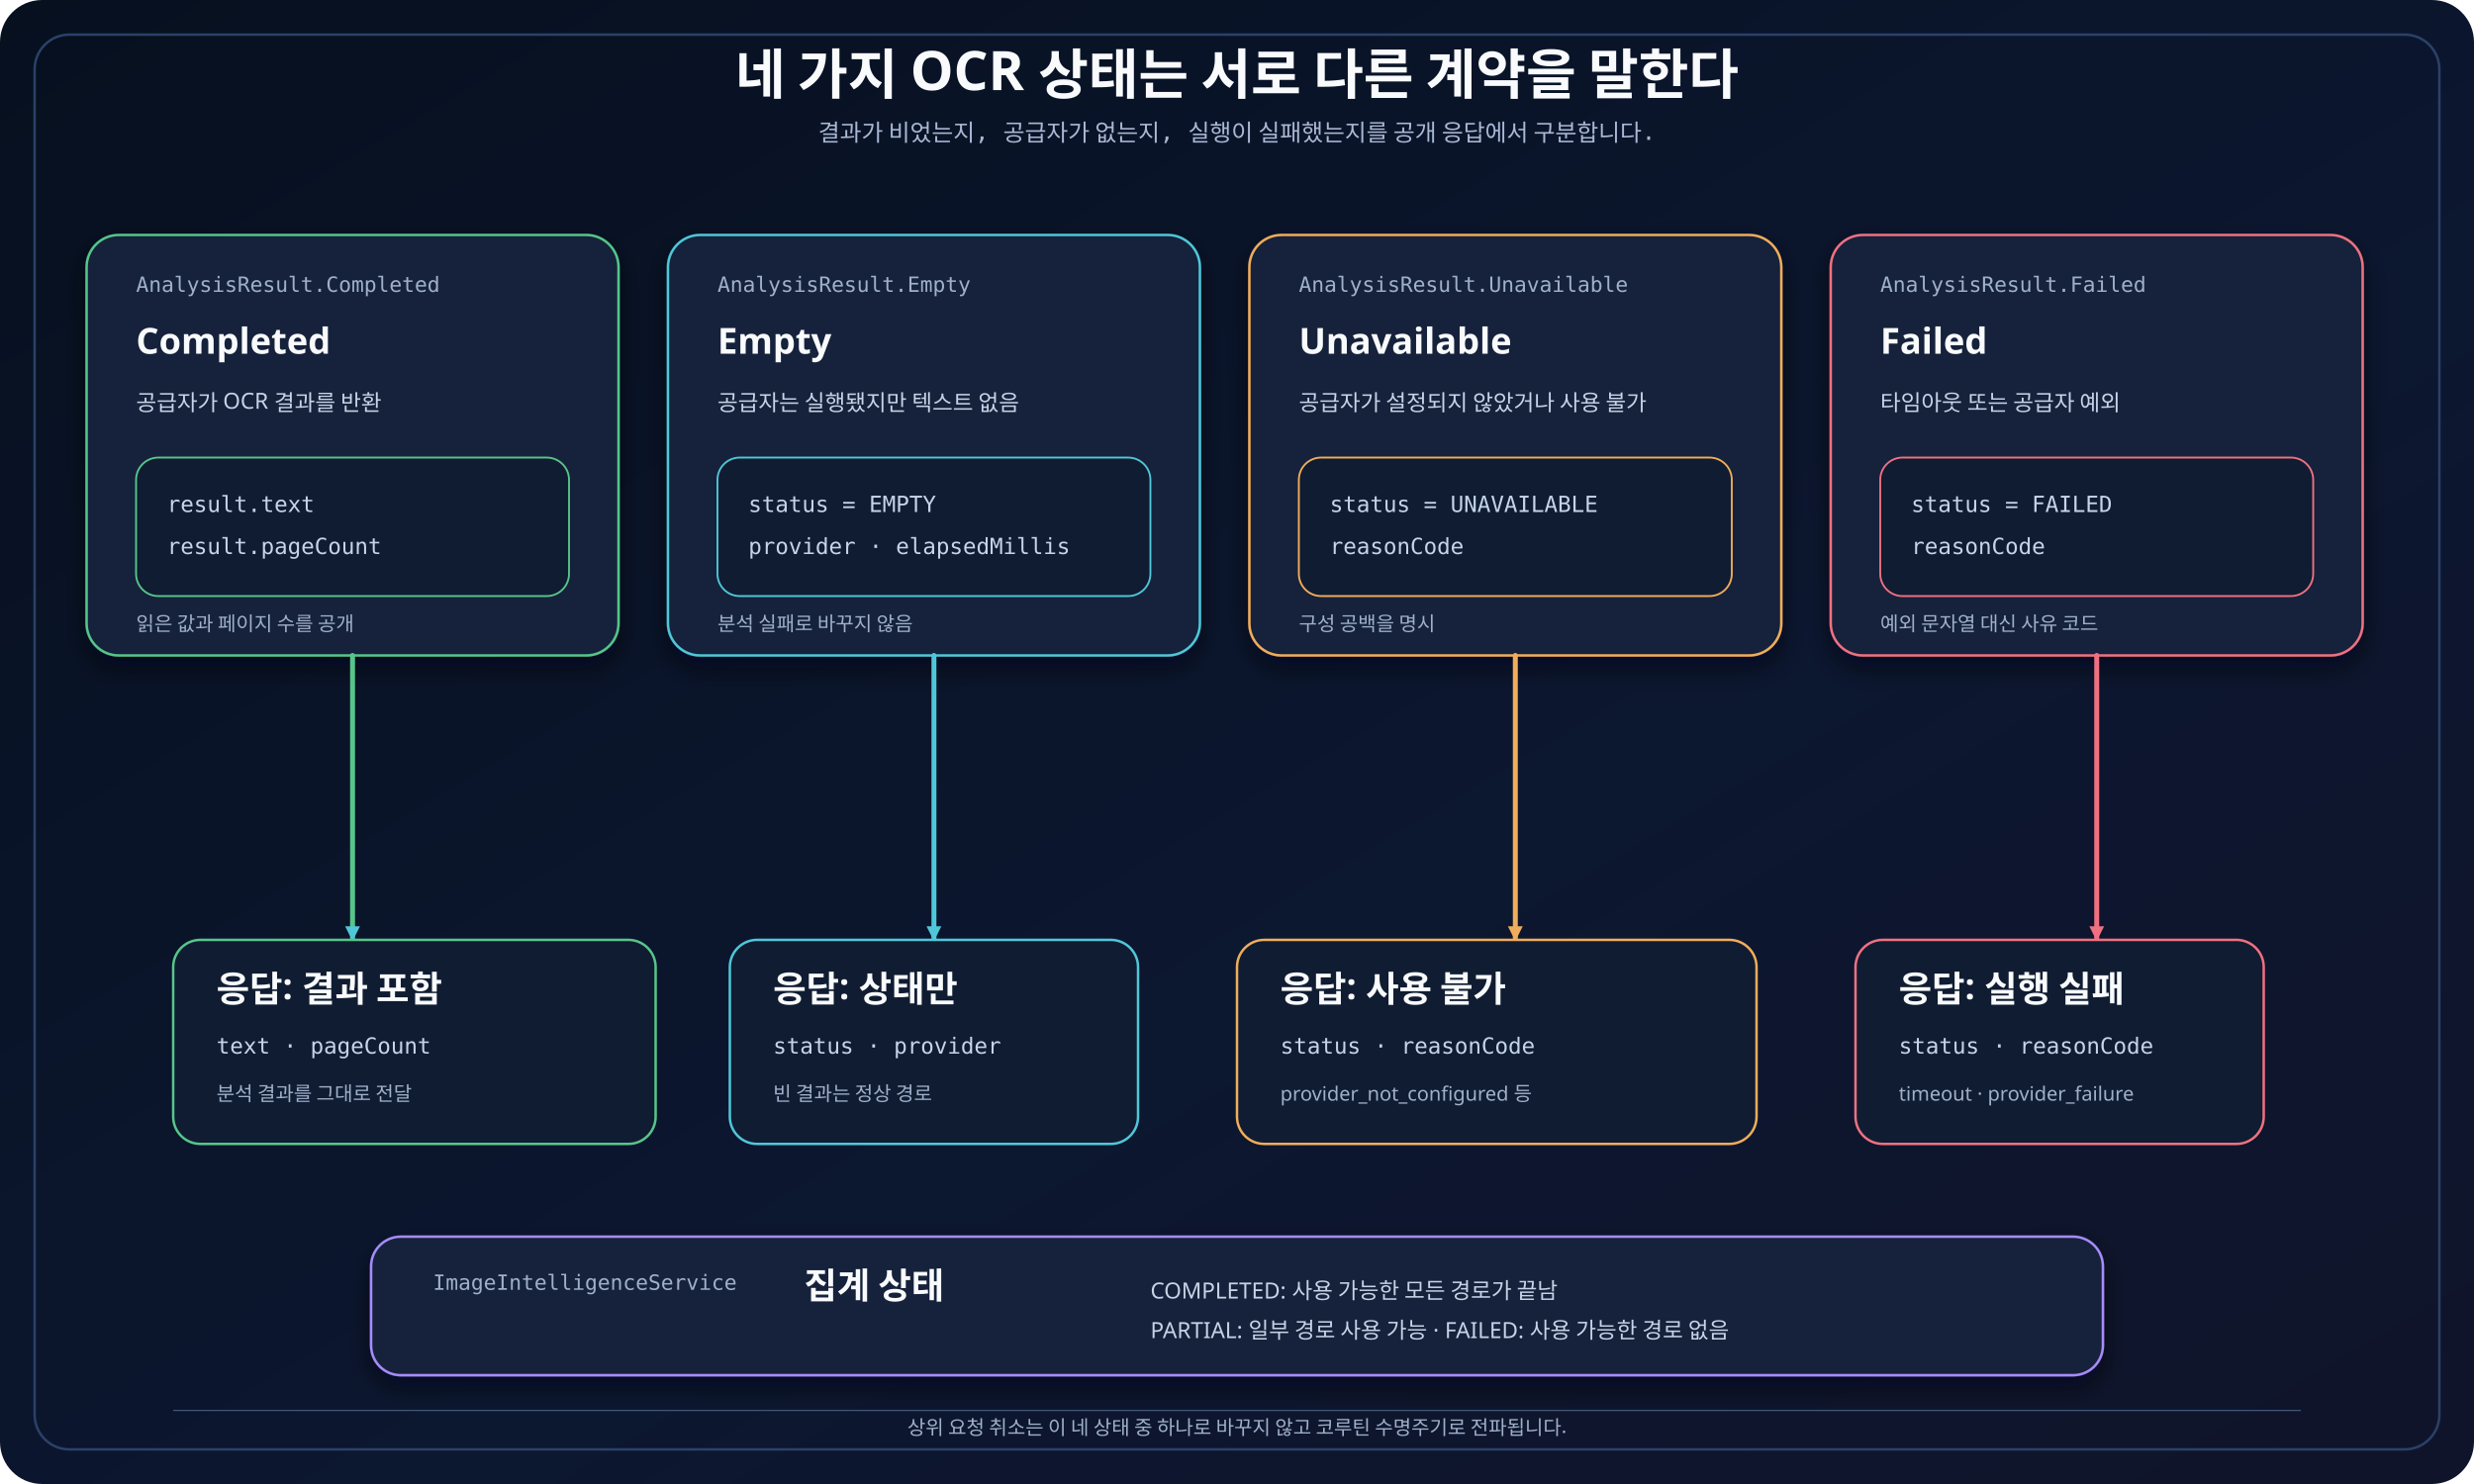
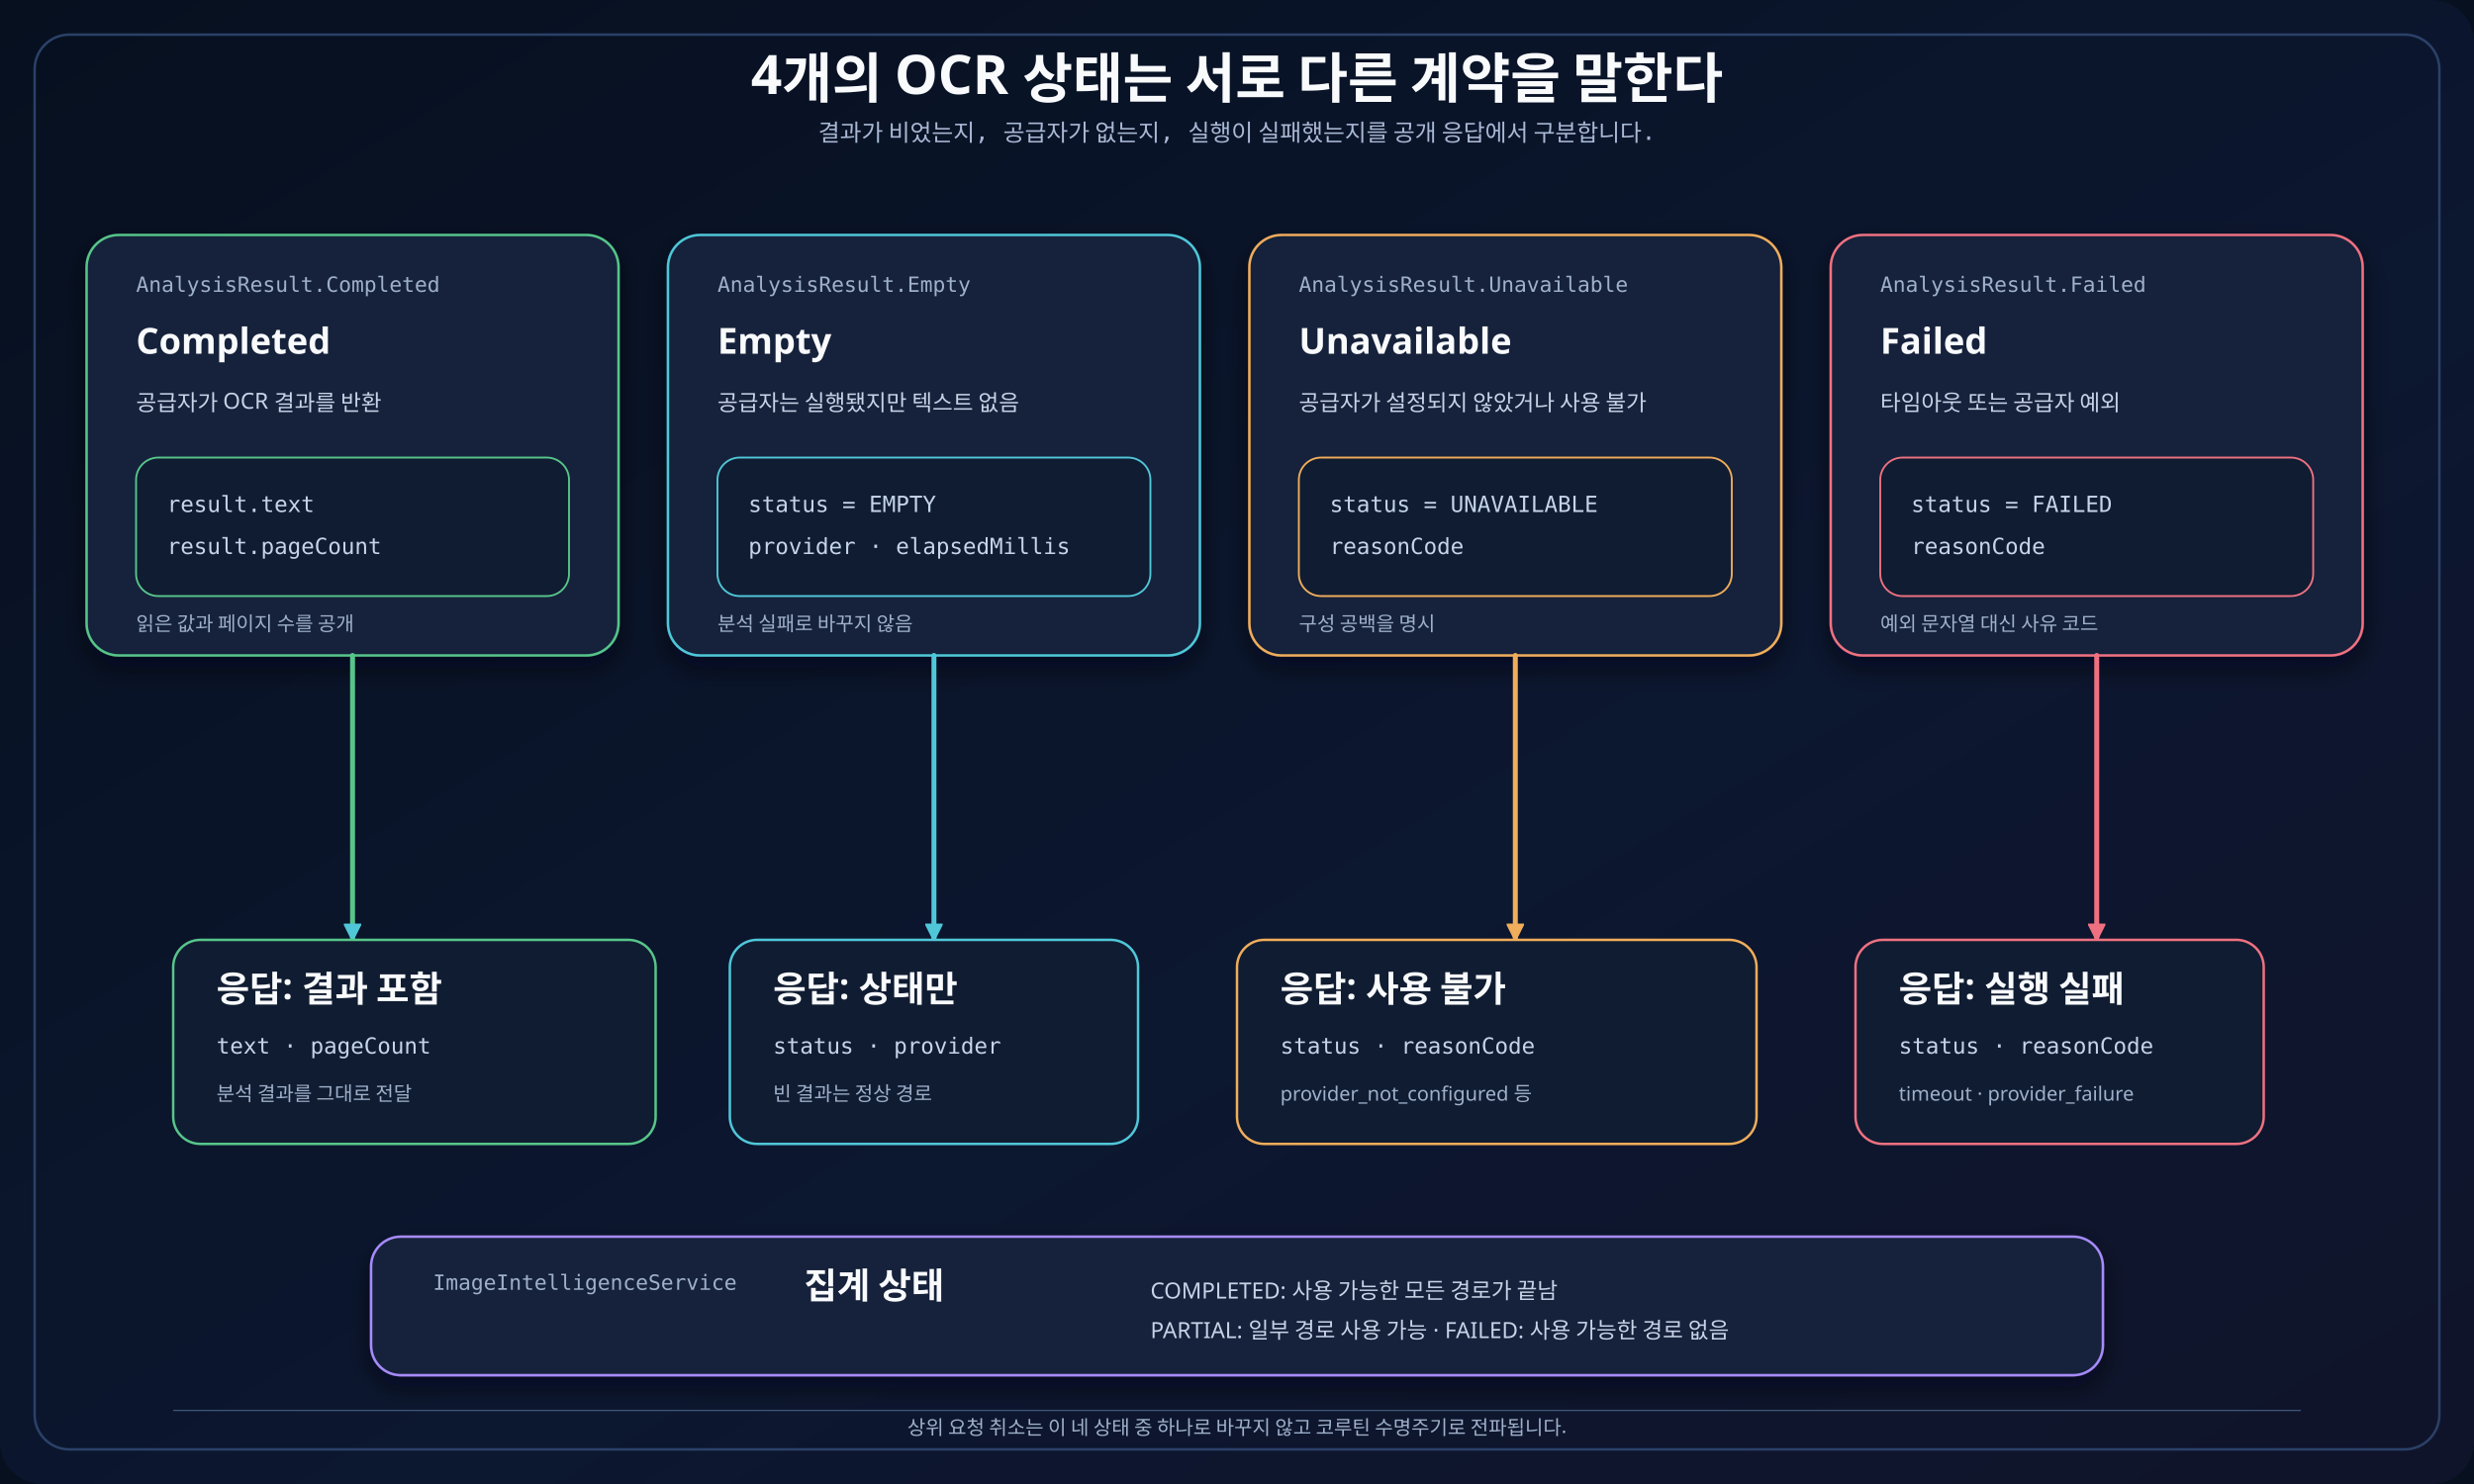
<svg xmlns="http://www.w3.org/2000/svg" width="2000" height="1200" viewBox="0 0 2000 1200" role="img" aria-labelledby="title desc">
  <defs>
    <linearGradient id="canvas" x1="0" y1="0" x2="1" y2="1">
      <stop offset="0" stop-color="#07101f" />
      <stop offset="0.58" stop-color="#0c1730" />
      <stop offset="1" stop-color="#10142a" />
    </linearGradient>
    <filter id="shadow" x="-18%" y="-20%" width="136%" height="150%">
      <feDropShadow dx="0" dy="9" stdDeviation="10" flood-color="#020617" flood-opacity="0.58" />
    </filter>
-     <marker id="arrow-cyan" data-role="primary" data-tip-direction="positive-x" markerWidth="14" markerHeight="14" refX="12" refY="7" orient="auto" markerUnits="userSpaceOnUse">
-       <path d="M1 1 L13 7 L1 13 Z" fill="#50c7d9" />
+     <marker id="arrow-cyan" viewBox="0 0 14 14" refX="13" refY="7" markerWidth="14" markerHeight="14" orient="auto" markerUnits="userSpaceOnUse" data-role="primary" data-tip-direction="positive-x">
+       <path d="M0 0 L14 7 L0 14 Z" fill="#50c7d9" stroke="#50c7d9" stroke-dasharray="none" />
    </marker>
-     <marker id="arrow-amber" data-role="primary" data-tip-direction="positive-x" markerWidth="14" markerHeight="14" refX="12" refY="7" orient="auto" markerUnits="userSpaceOnUse">
-       <path d="M1 1 L13 7 L1 13 Z" fill="#f0ad5b" />
+     <marker id="arrow-amber" viewBox="0 0 14 14" refX="13" refY="7" markerWidth="14" markerHeight="14" orient="auto" markerUnits="userSpaceOnUse" data-role="primary" data-tip-direction="positive-x">
+       <path d="M0 0 L14 7 L0 14 Z" fill="#f0ad5b" stroke="#f0ad5b" stroke-dasharray="none" />
    </marker>
-     <marker id="arrow-red" data-role="primary" data-tip-direction="positive-x" markerWidth="14" markerHeight="14" refX="12" refY="7" orient="auto" markerUnits="userSpaceOnUse">
-       <path d="M1 1 L13 7 L1 13 Z" fill="#ef7181" />
+     <marker id="arrow-red" viewBox="0 0 14 14" refX="13" refY="7" markerWidth="14" markerHeight="14" orient="auto" markerUnits="userSpaceOnUse" data-role="primary" data-tip-direction="positive-x">
+       <path d="M0 0 L14 7 L0 14 Z" fill="#ef7181" stroke="#ef7181" stroke-dasharray="none" />
    </marker>
    <style>
      .title{font-family:'goorm Sans','Architects Daughter',sans-serif;font-size:44px;font-weight:700;fill:#f8fafc}.subtitle{font-family:'goorm Sans Code','Comic Mono','goorm Sans',monospace;font-size:19px;fill:#a9b8d4}.card{fill:#14233a;stroke-width:2;filter:url(#shadow)}.cardTitle{font-family:'goorm Sans','Architects Daughter',sans-serif;font-size:29px;font-weight:700;fill:#f8fafc}.cardType{font-family:'goorm Sans Code','Comic Mono','goorm Sans',monospace;font-size:17px;fill:#9fb0ca}.field{font-family:'goorm Sans Code','Comic Mono','goorm Sans',monospace;font-size:18px;fill:#c5d4e9}.body{font-family:'goorm Sans','Architects Daughter',sans-serif;font-size:18px;fill:#c7d3e7}.small{font-family:'goorm Sans','Architects Daughter',sans-serif;font-size:16px;fill:#9fb0ca}.connector{fill:none;stroke-width:4;stroke-linecap:round;stroke-linejoin:round}.label{font-family:'goorm Sans','Architects Daughter',sans-serif;font-size:17px;font-weight:700;fill:#e7eef9}
    </style>
  </defs>
+   <rect width="2000" height="1200" fill="#07101f" />
  <rect width="2000" height="1200" rx="34" fill="url(#canvas)" />
  <rect x="28" y="28" width="1944" height="1144" rx="28" fill="none" stroke="#2b4168" stroke-width="2" />
-   <text class="title" x="1000" y="76" text-anchor="middle">네 가지 OCR 상태는 서로 다른 계약을 말한다</text>
+   <text class="title" x="1000" y="76" text-anchor="middle">4개의 OCR 상태는 서로 다른 계약을 말한다</text>
  <text class="subtitle" x="1000" y="114" text-anchor="middle">결과가 비었는지, 공급자가 없는지, 실행이 실패했는지를 공개 응답에서 구분합니다.</text>
  <g id="node-completed" data-node="completed">
    <rect class="card" x="70" y="190" width="430" height="340" rx="26" stroke="#57c58a" />
    <text class="cardType" x="110" y="236">AnalysisResult.Completed</text>
    <text class="cardTitle" x="110" y="286">Completed</text>
    <text class="body" x="110" y="332">공급자가 OCR 결과를 반환</text>
    <rect x="110" y="370" width="350" height="112" rx="18" fill="#101c31" stroke="#57c58a" stroke-width="1.5" />
    <text class="field" x="135" y="414">result.text</text>
    <text class="field" x="135" y="448">result.pageCount</text>
    <text class="small" x="110" y="510">읽은 값과 페이지 수를 공개</text>
  </g>
  <g id="node-empty" data-node="empty">
    <rect class="card" x="540" y="190" width="430" height="340" rx="26" stroke="#50c7d9" />
    <text class="cardType" x="580" y="236">AnalysisResult.Empty</text>
    <text class="cardTitle" x="580" y="286">Empty</text>
    <text class="body" x="580" y="332">공급자는 실행됐지만 텍스트 없음</text>
    <rect x="580" y="370" width="350" height="112" rx="18" fill="#101c31" stroke="#50c7d9" stroke-width="1.5" />
    <text class="field" x="605" y="414">status = EMPTY</text>
    <text class="field" x="605" y="448">provider · elapsedMillis</text>
    <text class="small" x="580" y="510">분석 실패로 바꾸지 않음</text>
  </g>
  <g id="node-unavailable" data-node="unavailable">
    <rect class="card" x="1010" y="190" width="430" height="340" rx="26" stroke="#f0ad5b" />
    <text class="cardType" x="1050" y="236">AnalysisResult.Unavailable</text>
    <text class="cardTitle" x="1050" y="286">Unavailable</text>
    <text class="body" x="1050" y="332">공급자가 설정되지 않았거나 사용 불가</text>
    <rect x="1050" y="370" width="350" height="112" rx="18" fill="#101c31" stroke="#f0ad5b" stroke-width="1.5" />
    <text class="field" x="1075" y="414">status = UNAVAILABLE</text>
    <text class="field" x="1075" y="448">reasonCode</text>
    <text class="small" x="1050" y="510">구성 공백을 명시</text>
  </g>
  <g id="node-failed" data-node="failed">
    <rect class="card" x="1480" y="190" width="430" height="340" rx="26" stroke="#ef7181" />
    <text class="cardType" x="1520" y="236">AnalysisResult.Failed</text>
    <text class="cardTitle" x="1520" y="286">Failed</text>
    <text class="body" x="1520" y="332">타임아웃 또는 공급자 예외</text>
    <rect x="1520" y="370" width="350" height="112" rx="18" fill="#101c31" stroke="#ef7181" stroke-width="1.5" />
    <text class="field" x="1545" y="414">status = FAILED</text>
    <text class="field" x="1545" y="448">reasonCode</text>
    <text class="small" x="1520" y="510">예외 문자열 대신 사유 코드</text>
  </g>
  <path class="connector" data-connector="completed-to-aggregate" d="M285 530 V760" stroke="#57c58a" marker-end="url(#arrow-cyan)" />
  <path class="connector" data-connector="empty-to-aggregate" d="M755 530 V760" stroke="#50c7d9" marker-end="url(#arrow-cyan)" />
  <path class="connector" data-connector="unavailable-to-aggregate" d="M1225 530 V760" stroke="#f0ad5b" marker-end="url(#arrow-amber)" />
  <path class="connector" data-connector="failed-to-aggregate" d="M1695 530 V760" stroke="#ef7181" marker-end="url(#arrow-red)" />
  <g id="node-ocr-result" data-node="ocr-result">
    <rect x="140" y="760" width="390" height="165" rx="22" fill="#101c31" stroke="#57c58a" stroke-width="2" />
    <text class="cardTitle" x="175" y="810">응답: 결과 포함</text>
    <text class="field" x="175" y="852">text · pageCount</text>
    <text class="small" x="175" y="890">분석 결과를 그대로 전달</text>
  </g>
  <g id="node-empty-contract" data-node="empty-contract">
    <rect x="590" y="760" width="330" height="165" rx="22" fill="#101c31" stroke="#50c7d9" stroke-width="2" />
    <text class="cardTitle" x="625" y="810">응답: 상태만</text>
    <text class="field" x="625" y="852">status · provider</text>
    <text class="small" x="625" y="890">빈 결과는 정상 경로</text>
  </g>
  <g id="node-unavailable-contract" data-node="unavailable-contract">
    <rect x="1000" y="760" width="420" height="165" rx="22" fill="#101c31" stroke="#f0ad5b" stroke-width="2" />
    <text class="cardTitle" x="1035" y="810">응답: 사용 불가</text>
    <text class="field" x="1035" y="852">status · reasonCode</text>
    <text class="small" x="1035" y="890">provider_not_configured 등</text>
  </g>
  <g id="node-failed-contract" data-node="failed-contract">
    <rect x="1500" y="760" width="330" height="165" rx="22" fill="#101c31" stroke="#ef7181" stroke-width="2" />
    <text class="cardTitle" x="1535" y="810">응답: 실행 실패</text>
    <text class="field" x="1535" y="852">status · reasonCode</text>
    <text class="small" x="1535" y="890">timeout · provider_failure</text>
  </g>
  <g id="node-aggregate-status" data-node="aggregate-status">
    <rect class="card" x="300" y="1000" width="1400" height="112" rx="24" stroke="#a78bfa" />
    <text class="cardType" x="350" y="1043">ImageIntelligenceService</text>
    <text class="cardTitle" x="650" y="1050">집계 상태</text>
    <text class="body" x="930" y="1050">COMPLETED: 사용 가능한 모든 경로가 끝남</text>
    <text class="body" x="930" y="1082">PARTIAL: 일부 경로 사용 가능 · FAILED: 사용 가능한 경로 없음</text>
  </g>
  <rect x="140" y="1140" width="1720" height="1" fill="#405777" />
  <text class="small" x="1000" y="1160" text-anchor="middle">상위 요청 취소는 이 네 상태 중 하나로 바꾸지 않고 코루틴 수명주기로 전파됩니다.</text>
</svg>
